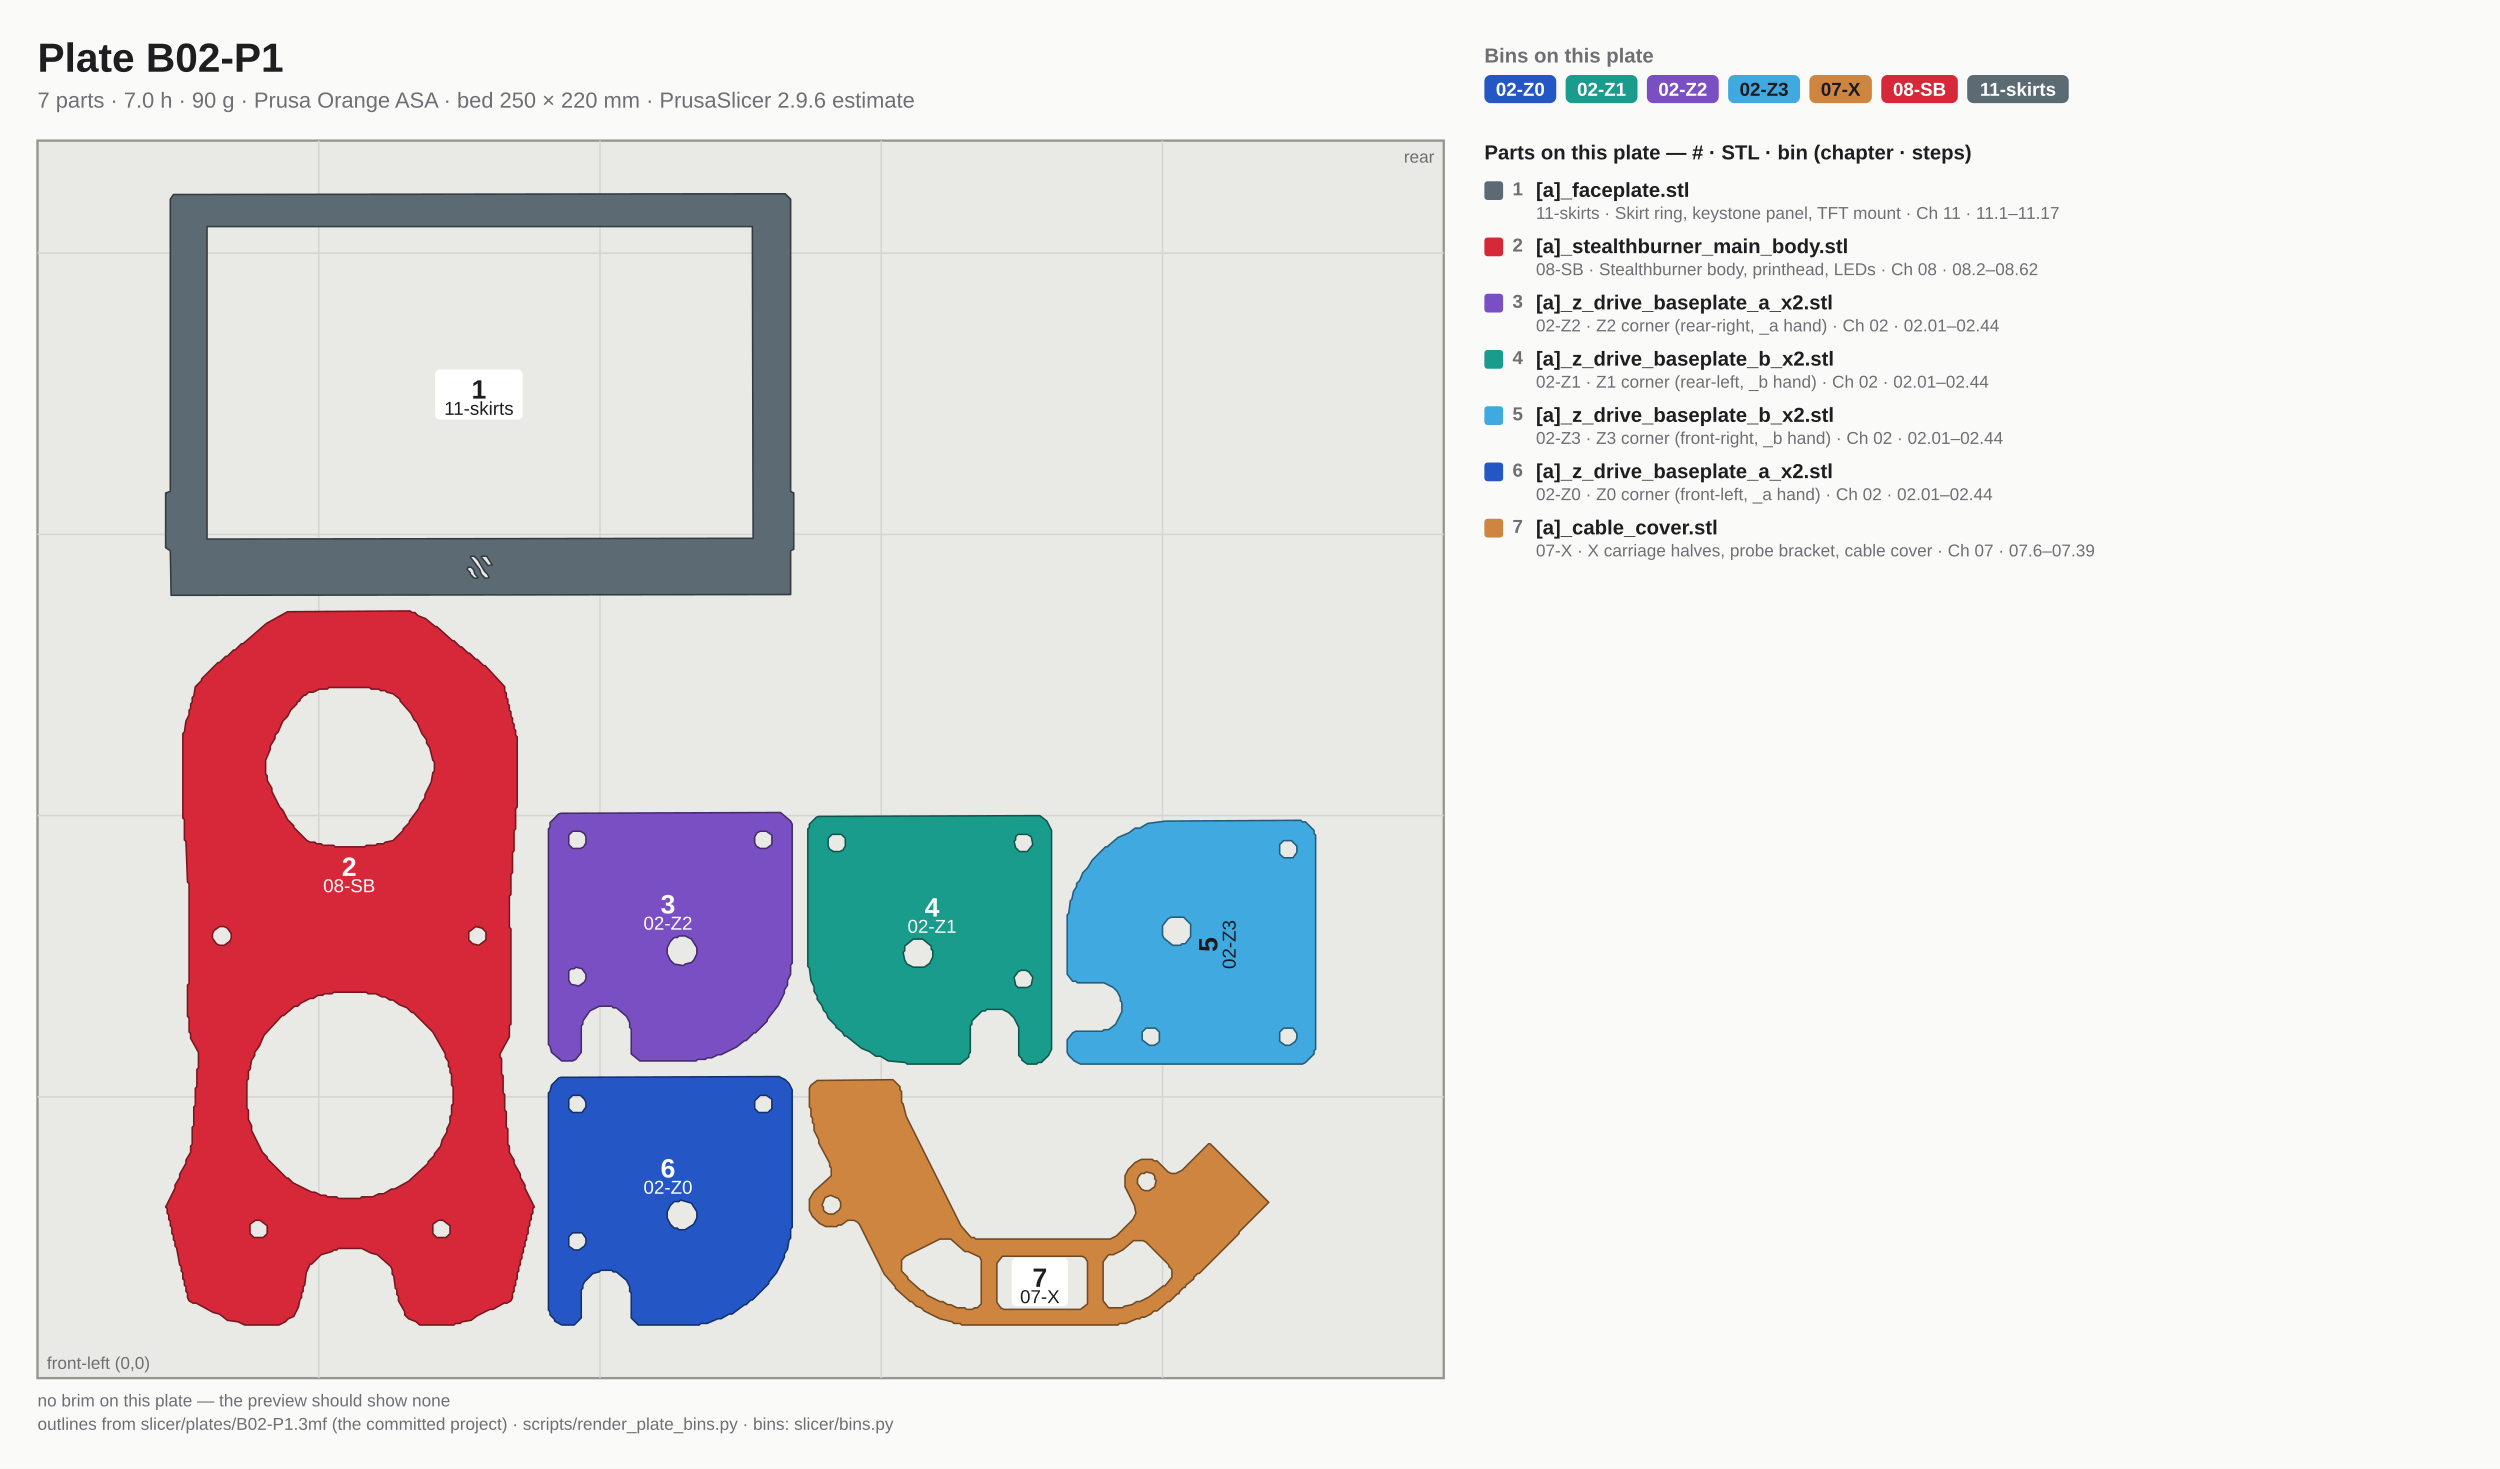
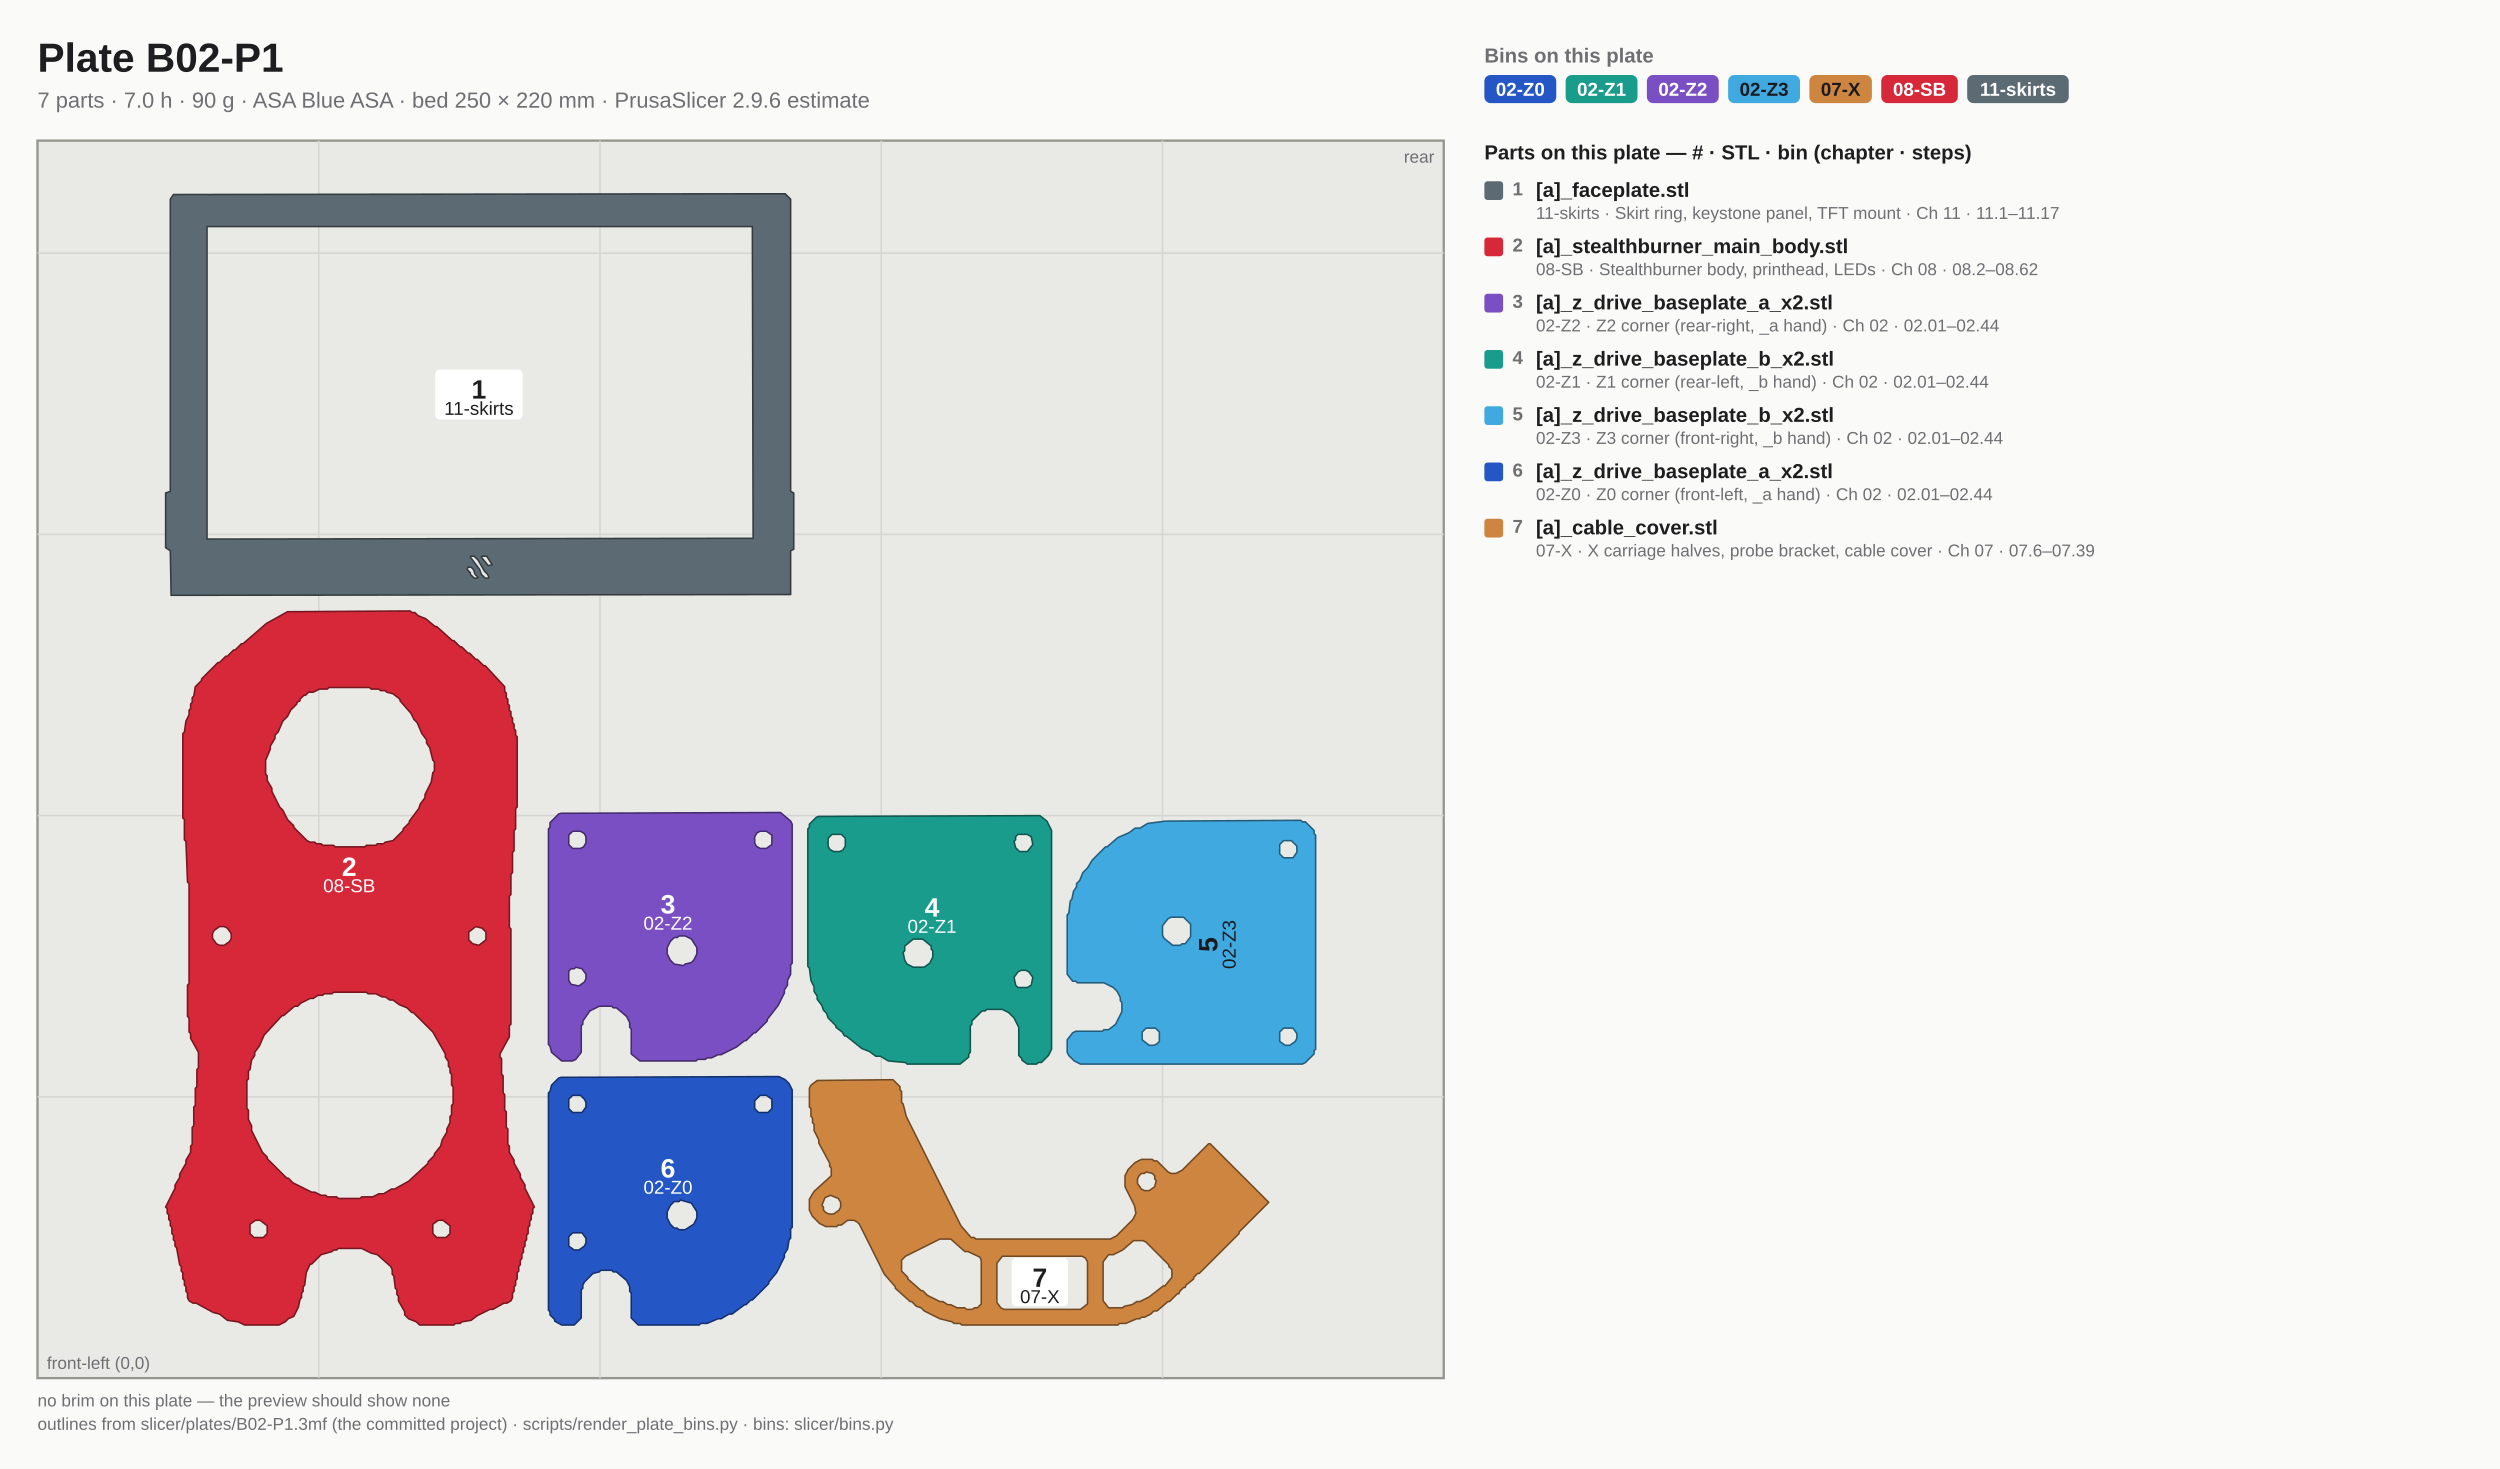
<svg xmlns="http://www.w3.org/2000/svg" width="1600" height="940" viewBox="0 0 1600 940" font-family="Arial, Helvetica, 'DejaVu Sans', sans-serif">
  <rect x="0" y="0" width="1600" height="940" fill="#fafaf9" />
  <text x="24.0" y="45.9" font-size="26" fill="#1e1e20" text-anchor="start" font-weight="bold">Plate B02-P1</text>
-   <text x="24.0" y="68.9" font-size="14" fill="#6e6e73" text-anchor="start">7 parts  ·  7.0 h  ·  90 g  ·  Prusa Orange ASA  ·  bed 250 × 220 mm  ·  PrusaSlicer 2.9.6 estimate</text>
+   <text x="24.0" y="68.9" font-size="14" fill="#6e6e73" text-anchor="start">7 parts  ·  7.0 h  ·  90 g  ·  ASA Blue ASA  ·  bed 250 × 220 mm  ·  PrusaSlicer 2.9.6 estimate</text>
  <rect x="24.0" y="90.0" width="900.0" height="792.0" fill="#e9e9e6" stroke="#96968f" stroke-width="1.5" />
  <line x1="204.0" y1="90.0" x2="204.0" y2="882.0" stroke="#d5d5d1" stroke-width="1.0" />
  <line x1="384.0" y1="90.0" x2="384.0" y2="882.0" stroke="#d5d5d1" stroke-width="1.0" />
  <line x1="564.0" y1="90.0" x2="564.0" y2="882.0" stroke="#d5d5d1" stroke-width="1.0" />
  <line x1="744.0" y1="90.0" x2="744.0" y2="882.0" stroke="#d5d5d1" stroke-width="1.0" />
  <line x1="24.0" y1="702.0" x2="924.0" y2="702.0" stroke="#d5d5d1" stroke-width="1.0" />
  <line x1="24.0" y1="522.0" x2="924.0" y2="522.0" stroke="#d5d5d1" stroke-width="1.0" />
  <line x1="24.0" y1="342.0" x2="924.0" y2="342.0" stroke="#d5d5d1" stroke-width="1.0" />
  <line x1="24.0" y1="162.0" x2="924.0" y2="162.0" stroke="#d5d5d1" stroke-width="1.0" />
  <text x="30.0" y="876.1" font-size="11" fill="#6e6e73" text-anchor="start">front-left (0,0)</text>
  <text x="918.0" y="104.1" font-size="11" fill="#6e6e73" text-anchor="end">rear</text>
  <path d="M184.0,391.5 262.5,391.0 263.5,392.0 265.5,392.0 267.5,394.0 272.5,396.0 278.5,401.0 279.5,401.0 289.5,410.0 290.5,410.0 294.5,414.0 295.5,414.0 299.5,418.0 300.5,418.0 304.5,422.0 305.5,422.0 309.5,426.0 310.5,426.0 323.0,439.5 323.0,442.5 324.0,443.5 324.0,446.5 325.0,447.5 325.0,450.5 326.0,451.5 326.0,454.5 327.0,455.5 327.0,458.5 328.0,459.5 328.0,462.5 329.0,463.5 329.0,466.5 330.0,467.5 330.0,470.5 331.0,471.5 331.0,516.5 330.0,517.5 330.0,530.5 329.0,531.5 329.0,544.5 328.0,545.5 328.0,558.5 327.0,559.5 327.0,572.5 326.0,573.5 326.0,593.5 327.0,594.5 327.0,655.5 326.0,656.5 326.0,663.5 320.0,674.5 320.0,676.5 321.0,677.5 321.0,687.5 322.0,688.5 322.0,699.5 323.0,700.5 323.0,710.5 324.0,711.5 324.0,721.5 325.0,722.5 325.0,732.5 326.0,733.5 326.0,737.5 329.0,742.5 329.0,744.5 333.0,751.5 333.0,753.5 336.0,758.5 336.0,760.5 342.0,772.5 341.0,773.5 341.0,776.5 340.0,777.5 340.0,780.5 339.0,781.5 339.0,784.5 338.0,785.5 338.0,789.5 337.0,790.5 337.0,793.5 336.0,794.5 336.0,797.5 335.0,798.5 335.0,801.5 334.0,802.5 334.0,805.5 333.0,806.5 333.0,809.5 332.0,810.5 332.0,813.5 331.0,814.5 331.0,818.5 330.0,819.5 330.0,822.5 329.0,823.5 329.0,826.5 328.0,827.5 328.0,830.5 327.0,832.5 324.5,834.0 322.5,834.0 315.5,838.0 313.5,838.0 305.5,842.0 301.5,845.0 295.5,846.0 294.5,847.0 291.5,847.0 290.5,848.0 268.5,848.0 266.5,846.0 261.5,844.0 259.0,841.5 259.0,839.5 255.0,832.5 255.0,829.5 254.0,828.5 254.0,825.5 253.0,824.5 252.0,816.5 251.0,815.5 251.0,812.5 250.0,810.5 241.5,803.0 237.5,802.0 231.5,799.0 216.5,799.0 215.5,800.0 213.5,800.0 212.5,801.0 205.5,803.0 199.5,809.0 198.5,809.0 196.0,814.5 195.0,822.5 194.0,823.5 194.0,826.5 193.0,827.5 193.0,830.5 192.0,831.5 191.0,836.5 188.0,842.5 184.5,844.0 182.5,846.0 178.5,848.0 156.5,848.0 152.5,846.0 145.5,845.0 140.5,841.0 136.5,840.0 125.5,834.0 123.5,834.0 121.0,832.5 120.0,830.5 120.0,827.5 119.0,826.5 119.0,823.5 118.0,822.5 118.0,819.5 117.0,818.5 117.0,814.5 116.0,813.5 116.0,810.5 115.0,809.5 113.0,798.5 112.0,797.5 112.0,794.5 111.0,793.5 111.0,790.5 110.0,789.5 110.0,785.5 109.0,784.5 109.0,781.5 108.0,780.5 108.0,777.5 107.0,776.5 107.0,773.5 106.0,772.5 112.0,760.5 112.0,758.5 115.0,753.5 115.0,751.5 119.0,744.5 119.0,742.5 122.0,737.5 122.0,733.5 123.0,732.5 123.0,721.5 124.0,720.5 124.0,708.5 125.0,707.5 125.0,696.5 126.0,695.5 126.0,684.5 127.0,683.5 127.0,673.5 122.0,664.5 122.0,661.5 121.0,660.5 121.0,651.5 120.0,650.5 120.0,630.5 121.0,629.5 121.0,565.5 120.0,564.5 119.0,538.5 118.0,537.5 118.0,524.5 117.0,523.5 117.0,469.5 118.0,468.5 119.0,461.5 121.0,457.5 121.0,454.5 122.0,453.5 122.0,450.5 123.0,449.5 123.0,446.5 124.0,445.5 125.0,439.5 129.0,435.5 129.0,434.5 139.5,424.0 140.5,424.0 144.5,420.0 145.5,420.0 149.5,416.0 150.5,416.0 154.5,412.0 155.5,412.0 170.5,399.0Z M210.5,440.0 209.5,441.0 204.5,441.0 200.5,443.0 197.5,443.0 195.5,445.0 194.5,445.0 192.0,447.5 192.0,448.5 190.0,449.5 190.0,450.5 186.0,454.5 184.0,458.5 181.0,461.5 178.0,468.5 176.0,470.5 176.0,472.5 173.0,477.5 173.0,479.5 170.0,486.5 170.0,495.5 171.0,496.5 171.0,499.5 174.0,504.5 174.0,506.5 179.0,516.5 181.0,518.5 184.0,524.5 188.0,528.5 188.0,529.5 196.5,538.0 198.5,539.0 201.5,539.0 202.5,540.0 205.5,540.0 206.5,541.0 213.5,541.0 214.5,542.0 233.5,542.0 234.5,541.0 240.5,541.0 241.5,540.0 245.5,540.0 246.5,539.0 251.5,538.0 258.0,531.5 258.0,530.5 262.0,526.5 262.0,525.5 268.0,517.5 269.0,514.5 272.0,510.5 272.0,508.5 276.0,500.5 277.0,494.5 278.0,493.5 278.0,487.5 277.0,486.5 275.0,478.5 273.0,475.5 273.0,473.5 270.0,469.5 267.0,462.5 265.0,460.5 263.0,456.5 256.0,448.5 256.0,447.5 251.5,444.0 247.5,443.0 246.5,442.0 243.5,442.0 242.5,441.0 237.5,441.0 236.5,440.0Z M140.5,593.0 137.0,595.5 136.0,597.5 136.0,600.5 138.5,604.0 140.5,605.0 143.5,605.0 147.0,602.5 148.0,600.5 148.0,597.5 145.5,594.0 143.5,593.0Z M304.5,593.0 300.0,596.5 300.0,601.5 302.5,604.0 306.5,605.0 311.0,601.5 311.0,596.5 308.5,594.0Z M213.5,635.0 212.5,636.0 207.5,636.0 206.5,637.0 203.5,637.0 200.5,639.0 198.5,639.0 192.5,642.0 190.5,644.0 188.5,644.0 181.5,650.0 180.5,650.0 169.0,662.5 166.0,669.5 163.0,673.5 163.0,675.5 161.0,678.5 160.0,684.5 159.0,685.5 159.0,690.5 158.0,691.5 158.0,709.5 159.0,710.5 159.0,716.5 161.0,720.5 161.0,723.5 168.0,737.5 171.0,740.5 171.0,741.5 183.5,754.0 184.5,754.0 187.5,757.0 199.5,763.0 201.5,763.0 205.5,765.0 208.5,765.0 209.5,766.0 215.5,766.0 216.5,767.0 230.5,767.0 231.5,766.0 238.5,766.0 242.5,764.0 245.5,764.0 250.5,761.0 252.5,761.0 261.5,756.0 274.0,744.5 274.0,743.5 278.0,739.5 278.0,738.5 282.0,733.5 283.0,729.5 286.0,724.5 286.0,722.5 288.0,718.5 288.0,714.5 289.0,713.5 289.0,707.5 290.0,706.5 290.0,695.5 289.0,694.5 289.0,687.5 288.0,686.5 288.0,683.5 287.0,682.5 287.0,679.5 285.0,676.5 285.0,674.5 277.0,660.5 264.5,648.0 263.5,648.0 260.5,645.0 255.5,643.0 251.5,640.0 249.5,640.0 246.5,638.0 244.5,638.0 240.5,636.0 235.5,636.0 234.5,635.0Z M163.5,781.0 160.0,783.5 160.0,789.5 162.5,792.0 168.5,792.0 171.0,789.5 171.0,784.5 166.5,781.0Z M280.5,781.0 277.0,783.5 277.0,789.5 279.5,792.0 285.5,792.0 288.0,789.5 288.0,784.5 283.5,781.0Z" fill-rule="evenodd" fill="#d62839" stroke="#76161f" stroke-width="1.0" stroke-linejoin="round" />
  <path d="M111.0,124.5 502.5,124.0 506.0,127.5 506.0,314.5 508.0,315.5 508.0,351.5 506.0,352.5 506.0,380.5 109.5,381.0 109.0,352.5 106.0,350.5 106.0,315.5 109.0,314.5 109.0,127.5Z M132.5,145.0 132.5,345.0 482.0,344.5 481.5,145.0Z M301.5,356.0 301.0,356.5 307.0,364.5 308.0,367.5 310.5,370.0 312.5,370.0 313.0,369.5 312.0,367.5 310.0,365.5 306.0,358.5 303.5,356.0Z M308.5,356.0 308.0,356.5 312.5,362.0 315.0,361.5 311.5,356.0Z M299.5,363.0 299.0,364.5 301.0,366.5 301.0,367.5 303.5,370.0 305.5,370.0 306.0,369.5 304.0,367.5 303.0,364.5 301.5,363.0Z" fill-rule="evenodd" fill="#5c6b73" stroke="#333b3f" stroke-width="1.0" stroke-linejoin="round" />
  <path d="M523.0,691.5 571.5,691.0 576.0,695.5 576.0,697.5 577.0,698.5 577.0,705.5 578.0,706.5 580.0,714.5 615.0,784.5 621.5,792.0 623.5,792.0 624.5,793.0 710.5,793.0 714.5,791.0 725.0,780.5 727.0,776.5 726.0,771.5 720.0,759.5 720.0,752.5 722.0,748.5 726.5,744.0 730.5,742.0 737.5,742.0 738.5,743.0 740.5,743.0 747.5,750.0 749.5,751.0 752.5,751.0 756.5,749.0 773.5,732.0 774.5,732.0 812.0,769.5 793.0,788.5 793.0,789.5 767.5,815.0 766.5,815.0 764.0,817.5 764.0,818.5 759.0,822.5 758.5,824.0 757.5,824.0 755.0,826.5 754.5,828.0 753.5,828.0 748.5,833.0 747.5,833.0 740.5,839.0 738.5,839.0 736.5,841.0 732.5,843.0 730.5,843.0 729.5,844.0 727.5,844.0 720.5,847.0 716.5,847.0 715.5,848.0 615.5,848.0 614.5,847.0 610.5,847.0 609.5,846.0 601.5,844.0 591.5,839.0 589.5,837.0 586.5,836.0 583.5,833.0 582.5,833.0 573.0,824.5 573.0,823.5 566.0,815.5 550.0,783.5 548.5,782.0 546.5,781.0 542.5,781.0 538.5,784.0 536.5,784.0 535.5,785.0 528.5,785.0 524.5,783.0 520.0,778.5 518.0,774.5 518.0,767.5 521.0,762.5 532.0,752.5 532.0,747.5 531.0,746.5 531.0,744.5 524.0,731.5 524.0,729.5 521.0,723.5 521.0,719.5 520.0,718.5 520.0,715.5 519.0,714.5 519.0,709.5 518.0,708.5 518.0,696.5 519.0,694.5Z M733.5,750.0 732.5,751.0 730.5,751.0 729.0,752.5 728.0,754.5 728.0,757.5 730.5,761.0 732.5,762.0 735.5,762.0 739.0,759.5 740.0,755.5 739.0,754.5 739.0,752.5 737.5,751.0Z M531.5,765.0 528.0,766.5 526.0,771.5 527.0,772.5 527.0,774.5 528.5,776.0 530.5,777.0 533.5,777.0 537.0,774.5 538.0,772.5 538.0,769.5 536.5,767.0Z M601.5,793.0 579.5,804.0 577.0,806.5 577.0,813.5 581.0,817.5 581.0,818.5 589.5,826.0 590.5,826.0 593.5,829.0 601.5,833.0 603.5,833.0 606.5,835.0 608.5,835.0 612.5,837.0 617.5,837.0 618.5,838.0 622.5,838.0 623.5,837.0 625.5,837.0 628.0,834.5 628.0,806.5 627.0,804.5 619.5,801.0 617.5,801.0 608.5,793.0Z M725.5,794.0 718.5,800.0 712.5,803.0 709.5,803.0 706.0,807.5 706.0,832.5 709.5,837.0 718.5,837.0 719.5,836.0 724.5,835.0 727.5,833.0 729.5,833.0 735.5,830.0 744.5,823.0 745.5,823.0 750.0,817.5 750.0,812.5 748.0,810.5 748.0,809.5 733.5,795.0 731.5,794.0Z M641.5,804.0 638.0,808.5 638.0,833.5 640.5,837.0 642.5,838.0 691.5,838.0 696.0,834.5 696.0,807.5 694.5,805.0 692.5,804.0Z" fill-rule="evenodd" fill="#cd853f" stroke="#714923" stroke-width="1.0" stroke-linejoin="round" />
  <path d="M359.0,689.5 498.5,689.0 502.5,691.0 505.0,693.5 507.0,697.5 507.0,785.5 506.0,786.5 506.0,792.5 505.0,793.5 504.0,799.5 502.0,802.5 502.0,804.5 497.0,814.5 492.0,820.5 492.0,821.5 481.5,832.0 480.5,832.0 477.5,835.0 476.5,835.0 468.5,841.0 466.5,841.0 461.5,844.0 459.5,844.0 452.5,847.0 448.5,847.0 447.5,848.0 408.5,848.0 404.0,843.5 404.0,827.5 403.0,826.5 403.0,823.5 401.0,819.5 394.5,814.0 392.5,814.0 391.5,813.0 384.5,813.0 383.5,814.0 379.5,815.0 374.0,820.5 373.0,822.5 373.0,824.5 372.0,825.5 372.0,843.5 367.5,848.0 359.5,848.0 355.0,845.5 355.0,844.5 352.0,841.5 352.0,839.5 351.0,838.5 351.0,699.5 352.0,698.5 353.0,694.5 357.5,690.0Z M366.5,701.0 364.0,703.5 364.0,709.5 366.5,712.0 372.5,712.0 375.0,708.5 375.0,705.5 374.0,703.5 371.5,701.0Z M486.5,701.0 483.0,704.5 483.0,709.5 485.5,712.0 491.5,712.0 494.0,709.5 494.0,703.5 490.5,701.0Z M435.5,768.0 434.5,769.0 431.5,769.0 429.0,771.5 427.0,775.5 427.0,779.5 429.0,783.5 431.5,786.0 433.5,786.0 434.5,787.0 438.5,787.0 444.0,783.5 446.0,779.5 446.0,775.5 442.5,770.0Z M366.5,789.0 364.0,791.5 364.0,797.5 367.5,800.0 370.5,800.0 374.0,797.5 375.0,795.5 375.0,792.5 372.5,789.0Z" fill-rule="evenodd" fill="#2457c5" stroke="#14306c" stroke-width="1.0" stroke-linejoin="round" />
  <path d="M359.0,520.5 499.5,520.0 506.0,525.5 507.0,527.5 507.0,616.5 506.0,617.5 506.0,623.5 504.0,627.5 504.0,630.5 502.0,633.5 502.0,635.5 498.0,643.5 491.0,652.5 491.0,653.5 483.5,661.0 482.5,661.0 477.5,666.0 476.5,666.0 471.5,670.0 461.5,675.0 459.5,675.0 455.5,677.0 452.5,677.0 451.5,678.0 446.5,678.0 445.5,679.0 409.5,679.0 404.0,674.5 404.0,658.5 403.0,657.5 403.0,654.5 401.0,650.5 394.5,645.0 392.5,645.0 391.5,644.0 383.5,644.0 377.5,647.0 373.0,653.5 373.0,655.5 372.0,656.5 372.0,673.5 368.5,678.0 366.5,679.0 359.5,679.0 353.0,673.5 352.0,669.5 351.0,668.5 351.0,530.5 352.0,529.5 352.0,526.5 357.5,521.0Z M366.5,532.0 364.0,534.5 364.0,540.5 366.5,543.0 371.5,543.0 373.5,542.0 375.0,539.5 375.0,535.5 374.0,533.5 371.5,532.0Z M486.5,532.0 484.5,533.0 483.0,535.5 483.0,539.5 484.0,541.5 486.5,543.0 490.5,543.0 494.0,540.5 494.0,534.5 490.5,532.0Z M434.5,599.0 433.5,600.0 431.5,600.0 429.0,602.5 427.0,606.5 427.0,610.5 429.0,614.5 431.5,617.0 437.5,618.0 438.5,617.0 442.5,616.0 444.0,614.5 446.0,610.5 446.0,606.5 442.5,601.0 438.5,599.0Z M368.5,619.0 367.5,620.0 365.5,620.0 364.0,621.5 364.0,627.5 365.5,630.0 370.5,631.0 374.0,628.5 375.0,626.5 375.0,623.5 372.5,620.0Z" fill-rule="evenodd" fill="#7b4fc4" stroke="#442b6c" stroke-width="1.0" stroke-linejoin="round" />
  <path d="M524.0,522.5 665.5,522.0 670.0,525.5 673.0,531.5 673.0,671.5 671.0,675.5 666.5,680.0 664.5,680.0 663.5,681.0 657.5,681.0 654.0,678.5 654.0,677.5 652.0,675.5 652.0,657.5 649.0,651.5 645.5,648.0 641.5,646.0 631.5,646.0 630.5,647.0 628.5,647.0 622.0,653.5 622.0,655.5 621.0,656.5 621.0,673.5 620.0,674.5 620.0,676.5 614.5,681.0 580.5,681.0 579.5,680.0 568.5,679.0 563.5,676.0 560.5,676.0 556.5,673.0 551.5,671.0 541.5,663.0 540.5,663.0 539.0,660.5 535.0,657.5 535.0,656.5 530.0,651.5 529.0,648.5 527.0,646.5 526.0,643.5 523.0,639.5 523.0,637.5 521.0,634.5 521.0,631.5 519.0,627.5 518.0,619.5 517.0,618.5 517.0,530.5 518.0,529.5 518.0,527.5 522.5,523.0Z M532.5,534.0 530.0,536.5 530.0,541.5 531.0,543.5 533.5,545.0 537.5,545.0 539.5,544.0 541.0,541.5 541.0,536.5 538.5,534.0Z M651.5,534.0 650.0,535.5 650.0,537.5 649.0,538.5 650.0,542.5 652.5,545.0 657.5,545.0 661.0,540.5 660.0,535.5 657.5,534.0Z M584.5,601.0 579.0,605.5 579.0,608.5 578.0,609.5 579.0,614.5 580.5,617.0 584.5,619.0 591.5,619.0 595.0,616.5 597.0,612.5 597.0,608.5 596.0,607.5 596.0,605.5 590.5,601.0Z M653.5,621.0 651.5,622.0 649.0,625.5 650.0,630.5 651.5,632.0 657.5,632.0 660.0,630.5 661.0,625.5 658.5,622.0 656.5,621.0Z" fill-rule="evenodd" fill="#1a9c8c" stroke="#0e564d" stroke-width="1.0" stroke-linejoin="round" />
  <path d="M746.0,525.5 832.5,525.0 833.5,526.0 835.5,526.0 841.0,531.5 841.0,533.5 842.0,534.5 842.0,671.5 841.0,672.5 841.0,674.5 835.5,680.0 833.5,681.0 691.5,681.0 687.5,679.0 684.0,675.5 683.0,673.5 683.0,665.5 686.5,661.0 688.5,660.0 705.5,660.0 706.5,659.0 709.5,659.0 714.0,655.5 718.0,647.5 718.0,641.5 717.0,640.5 717.0,638.5 715.0,634.5 712.5,632.0 706.5,629.0 689.5,629.0 688.5,628.0 686.5,628.0 683.0,623.5 683.0,585.5 684.0,584.5 685.0,576.5 686.0,575.5 687.0,570.5 689.0,567.5 689.0,565.5 691.0,563.5 693.0,558.5 696.0,555.5 699.0,550.5 707.5,542.0 708.5,542.0 715.5,536.0 722.5,533.0 726.5,530.0 729.5,530.0 734.5,527.0Z M821.5,538.0 819.0,540.5 819.0,546.5 821.5,549.0 827.5,549.0 830.0,545.5 830.0,541.5 826.5,538.0Z M749.5,587.0 747.5,588.0 744.0,592.5 744.0,598.5 745.0,600.5 750.5,605.0 755.5,605.0 756.5,604.0 758.5,604.0 762.0,599.5 762.0,591.5 757.5,587.0Z M733.5,658.0 731.0,660.5 731.0,665.5 735.5,669.0 738.5,669.0 740.5,668.0 742.0,666.5 742.0,660.5 739.5,658.0Z M821.5,658.0 819.0,660.5 819.0,666.5 822.5,669.0 825.5,669.0 829.0,666.5 830.0,664.5 830.0,661.5 827.5,658.0Z" fill-rule="evenodd" fill="#3fa9e0" stroke="#235d7b" stroke-width="1.0" stroke-linejoin="round" />
  <text x="223.5" y="560.6" font-size="17" fill="#ffffff" text-anchor="middle" font-weight="bold">2</text>
  <text x="223.5" y="571.0" font-size="12" fill="#ffffff" text-anchor="middle">08-SB</text>
  <rect x="278.5" y="236.5" width="56.0" height="32.0" rx="3.0" fill="#ffffff" />
  <text x="306.5" y="255.1" font-size="17" fill="#1e1e20" text-anchor="middle" font-weight="bold">1</text>
  <text x="306.5" y="265.5" font-size="12" fill="#1e1e20" text-anchor="middle">11-skirts</text>
  <text x="773.0" y="610.6" font-size="17" fill="#1a1a1e" text-anchor="middle" font-weight="bold" transform="rotate(-90 773.0 604.5)">5</text>
  <text x="786.5" y="608.8" font-size="12" fill="#1a1a1e" text-anchor="middle" transform="rotate(-90 786.5 604.5)">02-Z3</text>
  <text x="427.5" y="753.6" font-size="17" fill="#ffffff" text-anchor="middle" font-weight="bold">6</text>
  <text x="427.5" y="764.0" font-size="12" fill="#ffffff" text-anchor="middle">02-Z0</text>
  <text x="427.5" y="584.6" font-size="17" fill="#ffffff" text-anchor="middle" font-weight="bold">3</text>
  <text x="427.5" y="595.0" font-size="12" fill="#ffffff" text-anchor="middle">02-Z2</text>
  <text x="596.5" y="586.6" font-size="17" fill="#ffffff" text-anchor="middle" font-weight="bold">4</text>
  <text x="596.5" y="597.0" font-size="12" fill="#ffffff" text-anchor="middle">02-Z1</text>
  <rect x="647.5" y="805.0" width="36.0" height="31.0" rx="3.0" fill="#ffffff" />
  <text x="665.5" y="823.6" font-size="17" fill="#1e1e20" text-anchor="middle" font-weight="bold">7</text>
  <text x="665.5" y="834.0" font-size="12" fill="#1e1e20" text-anchor="middle">07-X</text>
  <text x="950.0" y="40.0" font-size="13" fill="#6e6e73" text-anchor="start" font-weight="bold">Bins on this plate</text>
  <rect x="950.0" y="48.0" width="46.0" height="18.0" rx="4.0" fill="#2457c5" />
  <text x="973.0" y="61.3" font-size="12" fill="#ffffff" text-anchor="middle" font-weight="bold">02-Z0</text>
  <rect x="1002.0" y="48.0" width="46.0" height="18.0" rx="4.0" fill="#1a9c8c" />
  <text x="1025.0" y="61.3" font-size="12" fill="#ffffff" text-anchor="middle" font-weight="bold">02-Z1</text>
  <rect x="1054.0" y="48.0" width="46.0" height="18.0" rx="4.0" fill="#7b4fc4" />
  <text x="1077.0" y="61.3" font-size="12" fill="#ffffff" text-anchor="middle" font-weight="bold">02-Z2</text>
  <rect x="1106.0" y="48.0" width="46.0" height="18.0" rx="4.0" fill="#3fa9e0" />
  <text x="1129.0" y="61.3" font-size="12" fill="#1a1a1e" text-anchor="middle" font-weight="bold">02-Z3</text>
  <rect x="1158.0" y="48.0" width="40.0" height="18.0" rx="4.0" fill="#cd853f" />
  <text x="1178.0" y="61.3" font-size="12" fill="#1a1a1e" text-anchor="middle" font-weight="bold">07-X</text>
  <rect x="1204.0" y="48.0" width="49.0" height="18.0" rx="4.0" fill="#d62839" />
  <text x="1228.5" y="61.3" font-size="12" fill="#ffffff" text-anchor="middle" font-weight="bold">08-SB</text>
  <rect x="1259.0" y="48.0" width="65.0" height="18.0" rx="4.0" fill="#5c6b73" />
  <text x="1291.5" y="61.3" font-size="12" fill="#ffffff" text-anchor="middle" font-weight="bold">11-skirts</text>
  <text x="950.0" y="102.0" font-size="13" fill="#1e1e20" text-anchor="start" font-weight="bold">Parts on this plate  —  # · STL · bin (chapter · steps)</text>
  <rect x="950.0" y="116.0" width="12.0" height="12.0" rx="2.0" fill="#5c6b73" />
  <text x="968.0" y="125.0" font-size="12" fill="#6e6e73" text-anchor="start" font-weight="bold">1</text>
  <text x="983.0" y="126.0" font-size="13" fill="#1e1e20" text-anchor="start" font-weight="bold">[a]_faceplate.stl</text>
  <text x="983.0" y="140.1" font-size="11" fill="#6e6e73" text-anchor="start">11-skirts · Skirt ring, keystone panel, TFT mount · Ch 11 · 11.1–11.17</text>
  <rect x="950.0" y="152.0" width="12.0" height="12.0" rx="2.0" fill="#d62839" />
  <text x="968.0" y="161.0" font-size="12" fill="#6e6e73" text-anchor="start" font-weight="bold">2</text>
  <text x="983.0" y="162.0" font-size="13" fill="#1e1e20" text-anchor="start" font-weight="bold">[a]_stealthburner_main_body.stl</text>
  <text x="983.0" y="176.1" font-size="11" fill="#6e6e73" text-anchor="start">08-SB · Stealthburner body, printhead, LEDs · Ch 08 · 08.2–08.62</text>
  <rect x="950.0" y="188.0" width="12.0" height="12.0" rx="2.0" fill="#7b4fc4" />
  <text x="968.0" y="197.0" font-size="12" fill="#6e6e73" text-anchor="start" font-weight="bold">3</text>
  <text x="983.0" y="198.0" font-size="13" fill="#1e1e20" text-anchor="start" font-weight="bold">[a]_z_drive_baseplate_a_x2.stl</text>
  <text x="983.0" y="212.1" font-size="11" fill="#6e6e73" text-anchor="start">02-Z2 · Z2 corner (rear-right, _a hand) · Ch 02 · 02.01–02.44</text>
  <rect x="950.0" y="224.0" width="12.0" height="12.0" rx="2.0" fill="#1a9c8c" />
  <text x="968.0" y="233.0" font-size="12" fill="#6e6e73" text-anchor="start" font-weight="bold">4</text>
  <text x="983.0" y="234.0" font-size="13" fill="#1e1e20" text-anchor="start" font-weight="bold">[a]_z_drive_baseplate_b_x2.stl</text>
  <text x="983.0" y="248.1" font-size="11" fill="#6e6e73" text-anchor="start">02-Z1 · Z1 corner (rear-left, _b hand) · Ch 02 · 02.01–02.44</text>
  <rect x="950.0" y="260.0" width="12.0" height="12.0" rx="2.0" fill="#3fa9e0" />
  <text x="968.0" y="269.0" font-size="12" fill="#6e6e73" text-anchor="start" font-weight="bold">5</text>
  <text x="983.0" y="270.0" font-size="13" fill="#1e1e20" text-anchor="start" font-weight="bold">[a]_z_drive_baseplate_b_x2.stl</text>
  <text x="983.0" y="284.1" font-size="11" fill="#6e6e73" text-anchor="start">02-Z3 · Z3 corner (front-right, _b hand) · Ch 02 · 02.01–02.44</text>
  <rect x="950.0" y="296.0" width="12.0" height="12.0" rx="2.0" fill="#2457c5" />
  <text x="968.0" y="305.0" font-size="12" fill="#6e6e73" text-anchor="start" font-weight="bold">6</text>
  <text x="983.0" y="306.0" font-size="13" fill="#1e1e20" text-anchor="start" font-weight="bold">[a]_z_drive_baseplate_a_x2.stl</text>
  <text x="983.0" y="320.1" font-size="11" fill="#6e6e73" text-anchor="start">02-Z0 · Z0 corner (front-left, _a hand) · Ch 02 · 02.01–02.44</text>
  <rect x="950.0" y="332.0" width="12.0" height="12.0" rx="2.0" fill="#cd853f" />
  <text x="968.0" y="341.0" font-size="12" fill="#6e6e73" text-anchor="start" font-weight="bold">7</text>
  <text x="983.0" y="342.0" font-size="13" fill="#1e1e20" text-anchor="start" font-weight="bold">[a]_cable_cover.stl</text>
  <text x="983.0" y="356.1" font-size="11" fill="#6e6e73" text-anchor="start">07-X · X carriage halves, probe bracket, cable cover · Ch 07 · 07.6–07.39</text>
  <text x="24.0" y="900.1" font-size="11" fill="#6e6e73" text-anchor="start">no brim on this plate — the preview should show none</text>
  <text x="24.0" y="915.1" font-size="11" fill="#6e6e73" text-anchor="start">outlines from slicer/plates/B02-P1.3mf (the committed project) · scripts/render_plate_bins.py · bins: slicer/bins.py</text>
</svg>
